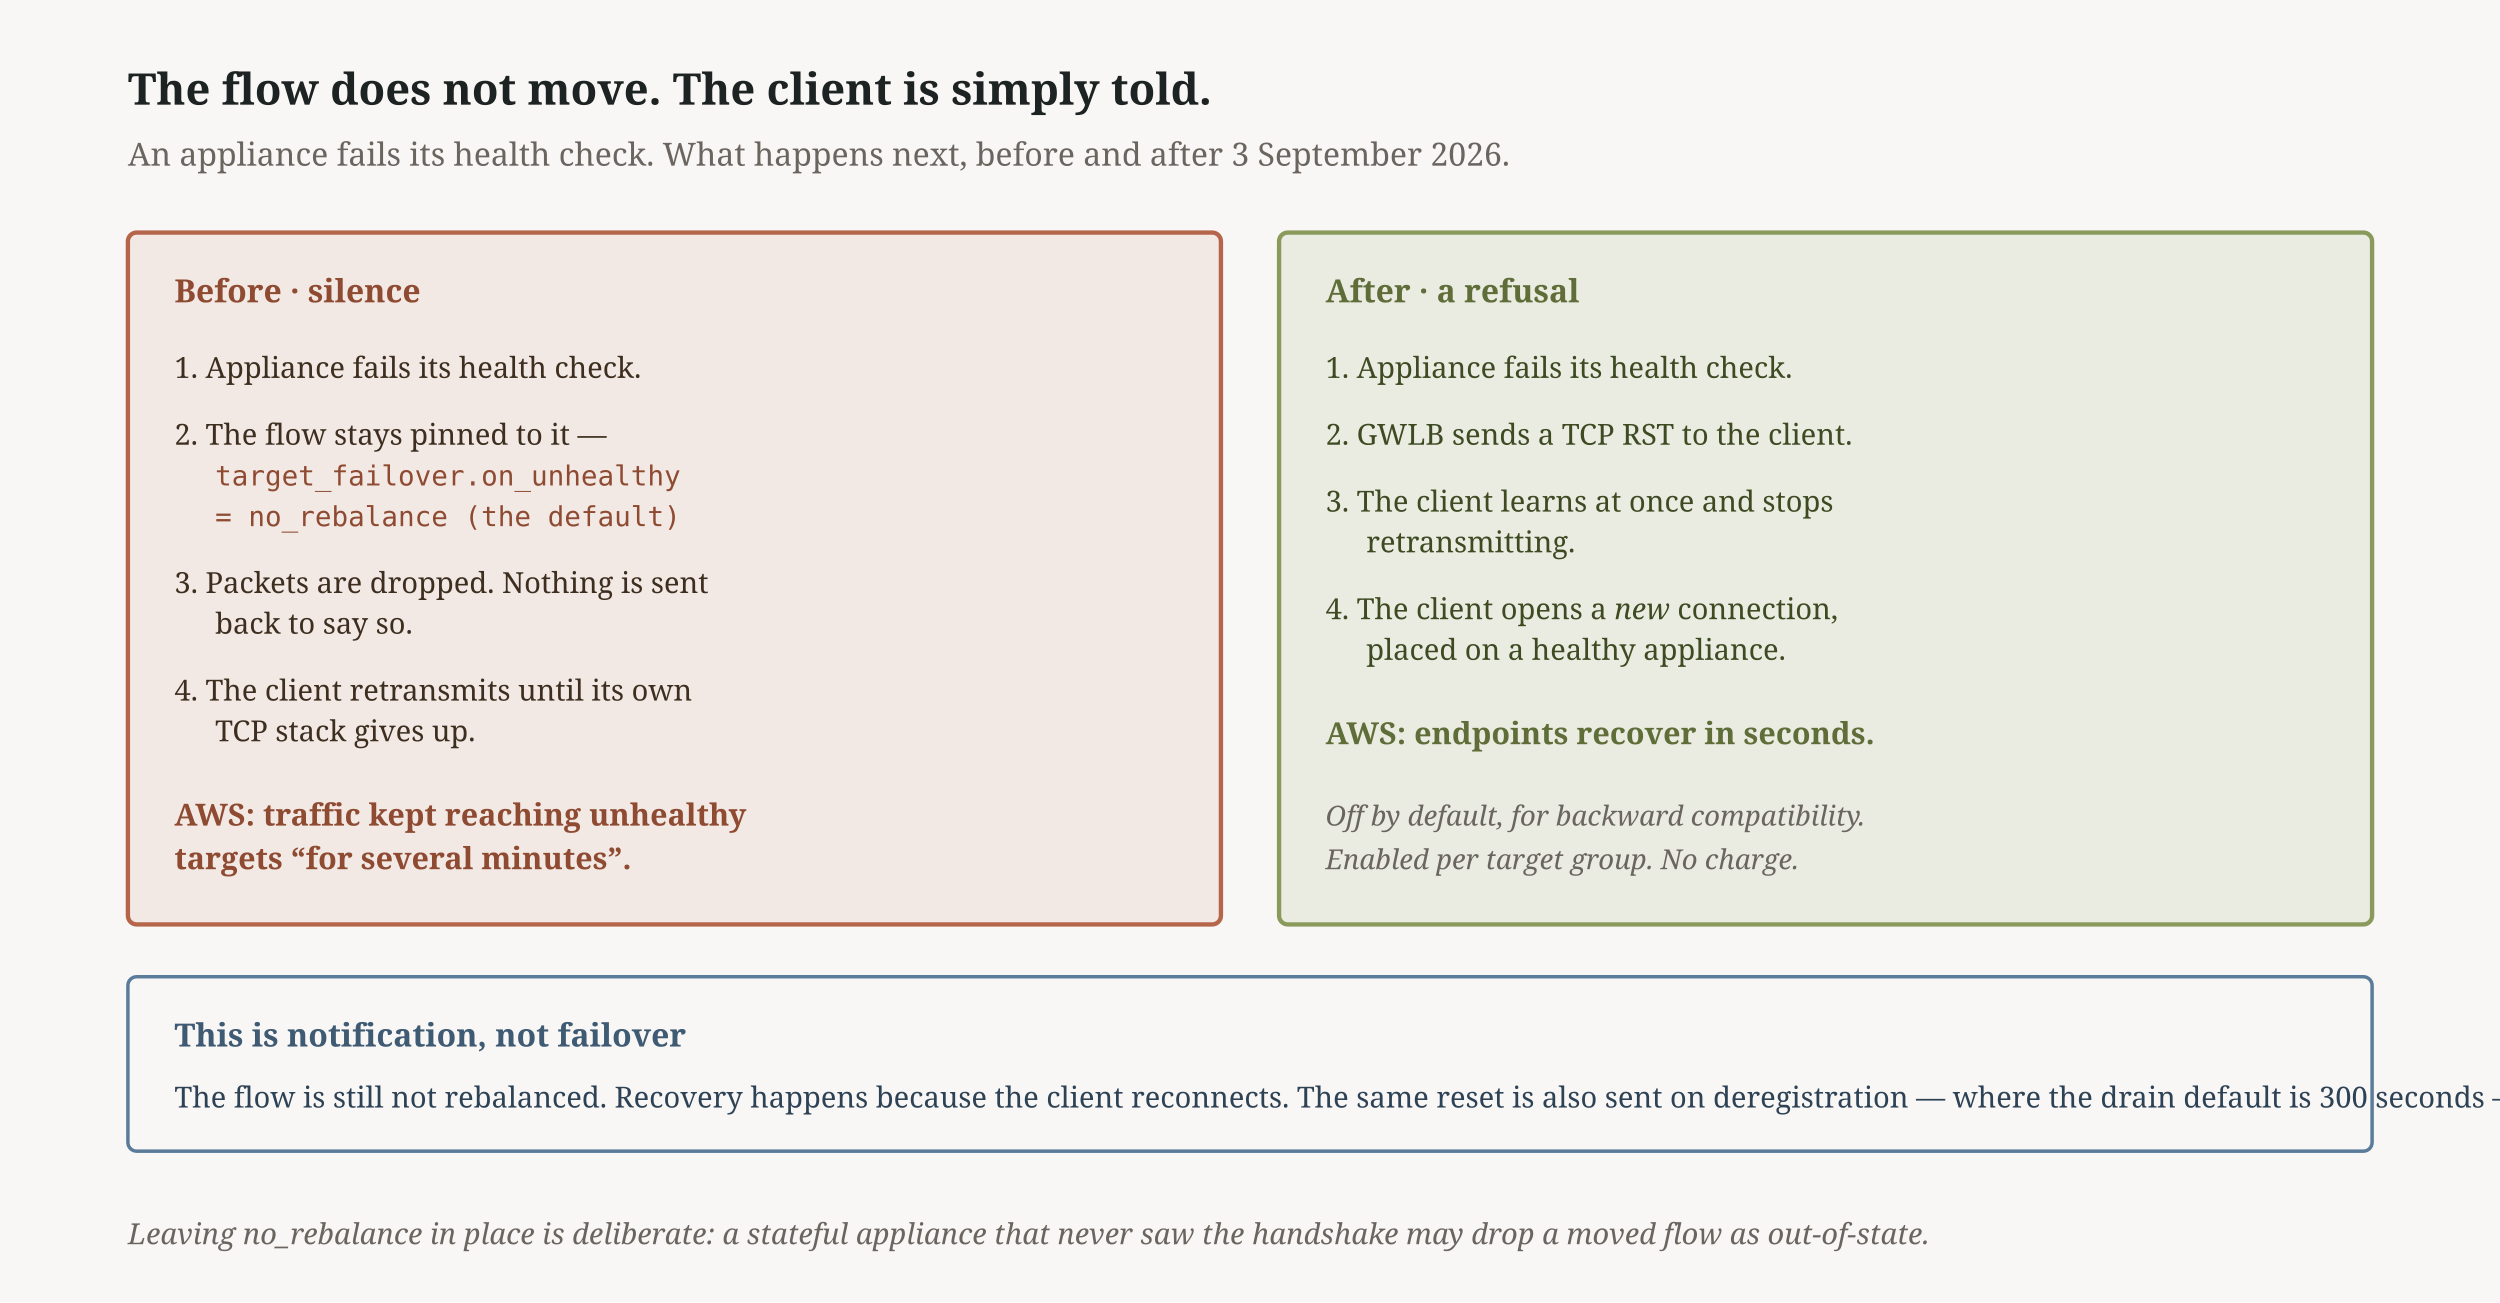
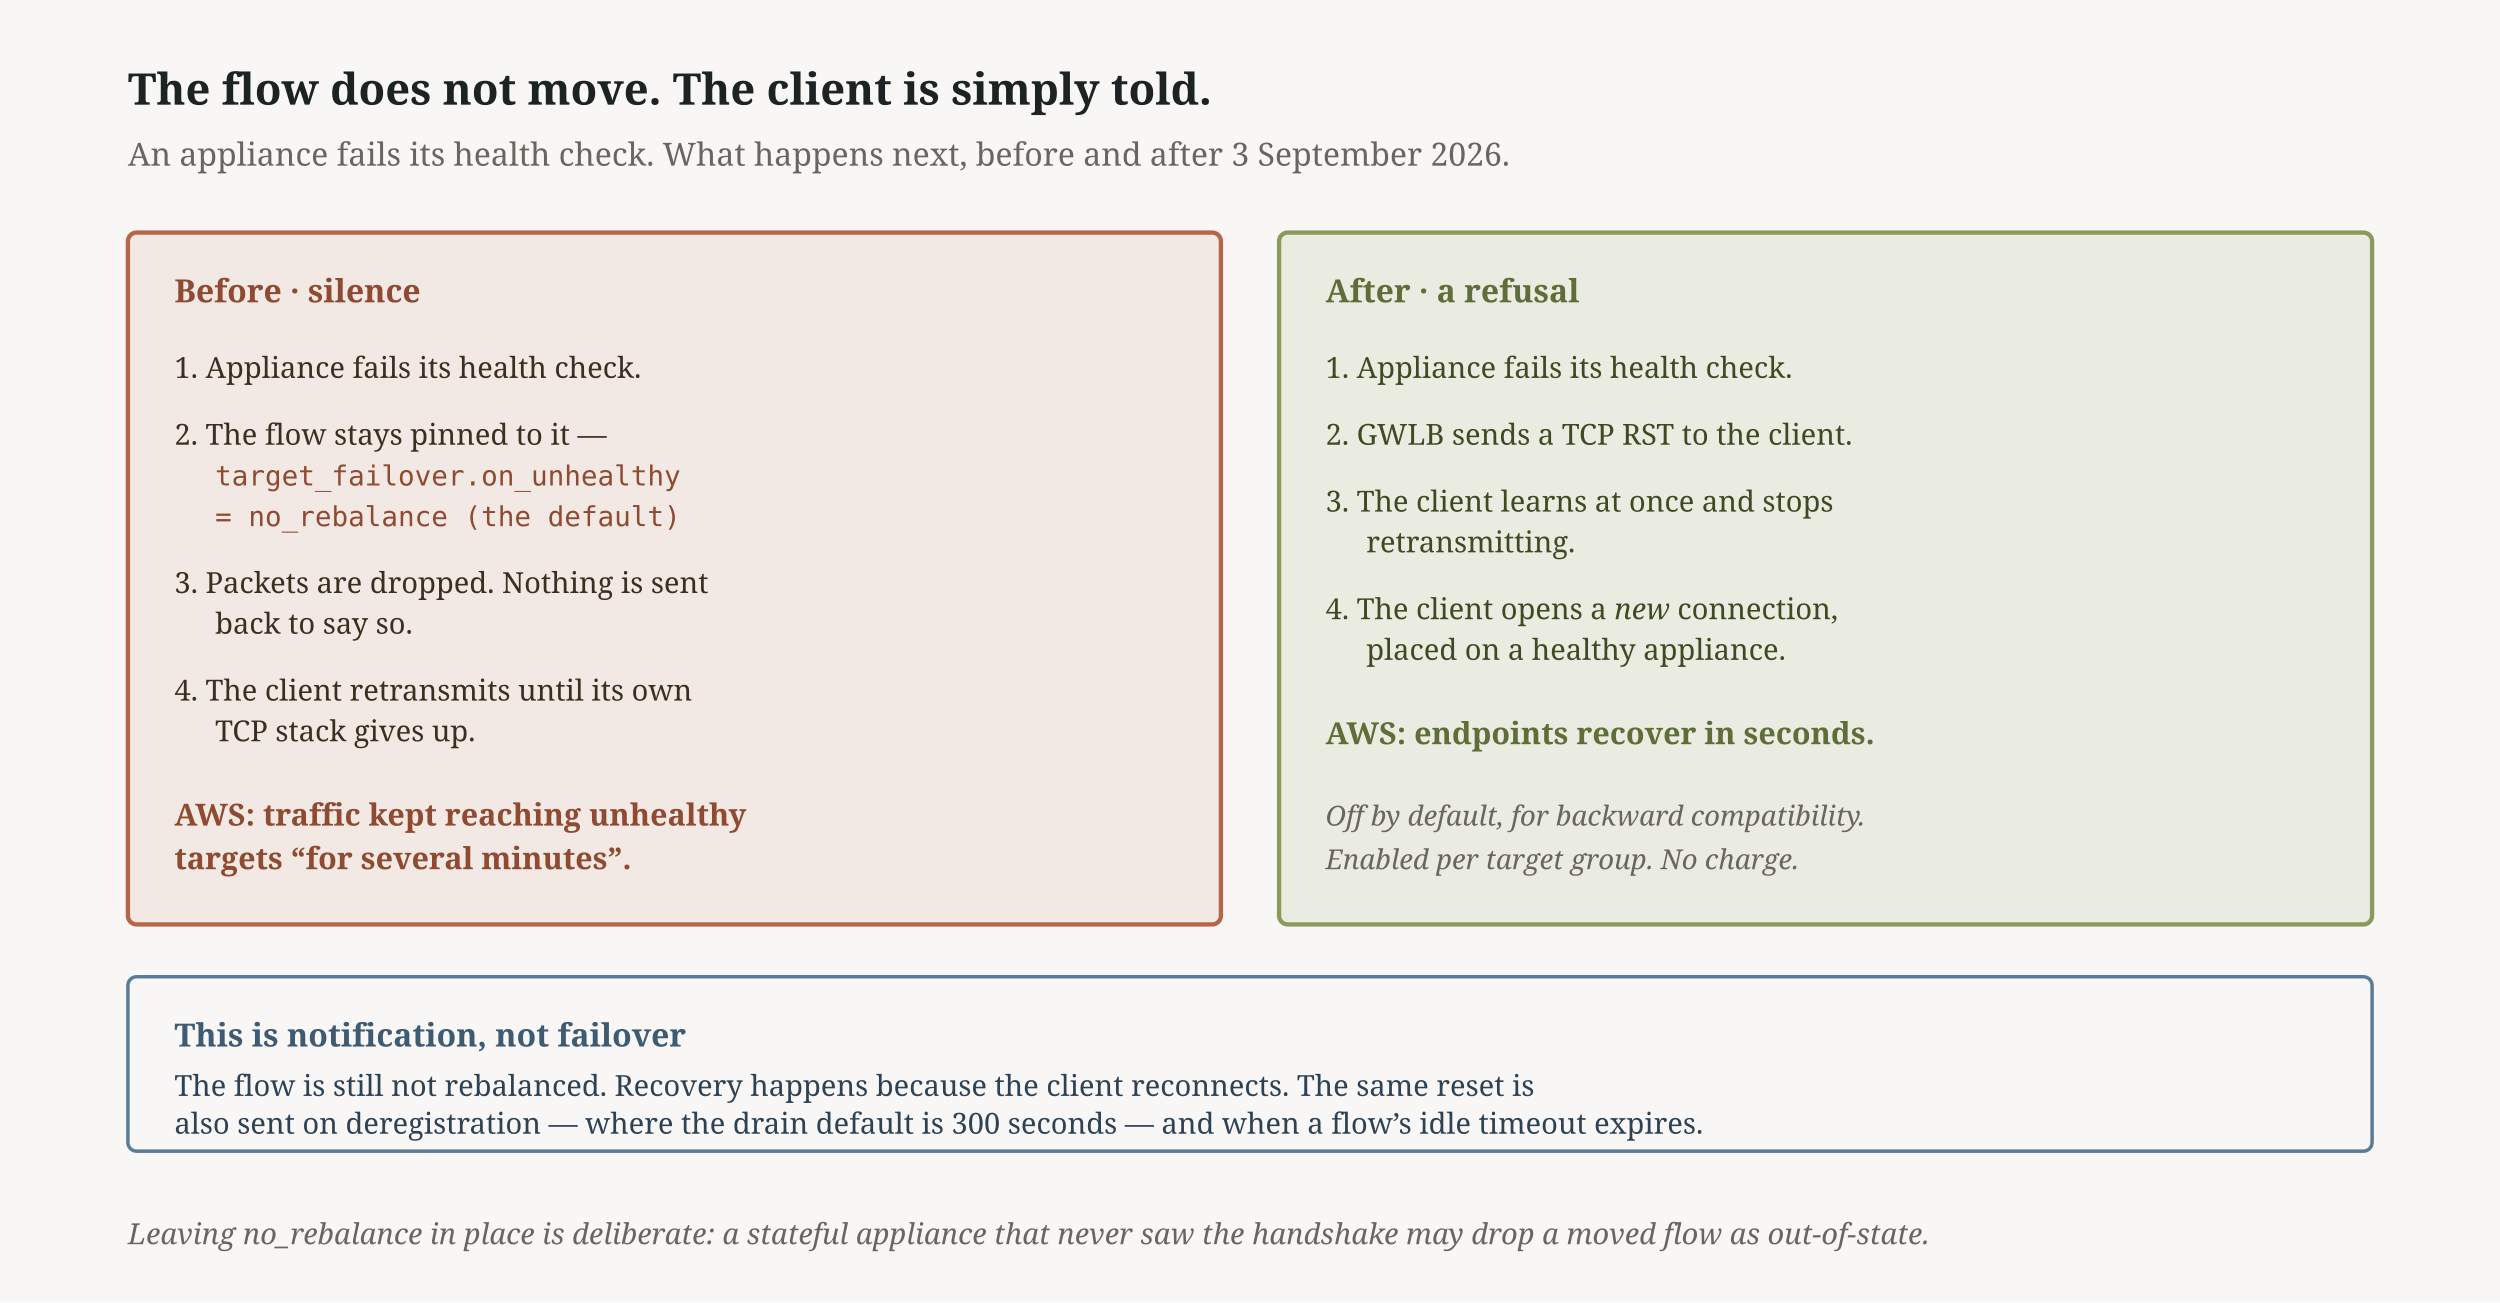
<svg xmlns="http://www.w3.org/2000/svg" viewBox="0 0 860 448" style="width:100%;max-width:860px;" role="img" aria-label="Diagram comparing an appliance failure in a Gateway Load Balancer inspection path before and after TCP Reset. On the left, before: the appliance fails its health check, the existing flow stays pinned to it because target_failover.on_unhealthy defaults to no_rebalance, packets are dropped silently, and the client retransmits until its own TCP stack times out, which AWS describes as several minutes. On the right, after: with TCP Reset enabled on the target group, Gateway Load Balancer sends a reset packet, the client learns immediately, and the client opens a new connection which is placed on a healthy appliance. A band across the bottom records that the flow itself is still not rebalanced, that recovery happens because the client reconnects, and that the same reset is sent on deregistration and on idle timeout expiry.">
  <rect width="860" height="448" fill="#F8F7F5" />
  <text x="44" y="36" font-family="Georgia, serif" font-size="15" font-weight="bold" fill="#1D2322">The flow does not move. The client is simply told.</text>
  <text x="44" y="57" font-family="Georgia, serif" font-size="11" fill="#6B6560">An appliance fails its health check. What happens next, before and after 3 September 2026.</text>
  <rect x="44" y="80" width="376" height="238" rx="3" fill="#B5654A" opacity="0.10" />
  <rect x="44" y="80" width="376" height="238" rx="3" fill="none" stroke="#B5654A" stroke-width="1.5" />
  <text x="60" y="104" font-family="Georgia, serif" font-size="11" font-weight="bold" fill="#8F4A32">Before · silence</text>
  <text x="60" y="130" font-family="Georgia, serif" font-size="10" fill="#3D2E20">1. Appliance fails its health check.</text>
  <text x="60" y="153" font-family="Georgia, serif" font-size="10" fill="#3D2E20">2. The flow stays pinned to it —</text>
  <text x="74" y="167" font-family="Consolas, monospace" font-size="9.5" fill="#8F4A32">target_failover.on_unhealthy</text>
  <text x="74" y="181" font-family="Consolas, monospace" font-size="9.5" fill="#8F4A32">= no_rebalance  (the default)</text>
  <text x="60" y="204" font-family="Georgia, serif" font-size="10" fill="#3D2E20">3. Packets are dropped. Nothing is sent</text>
  <text x="74" y="218" font-family="Georgia, serif" font-size="10" fill="#3D2E20">back to say so.</text>
  <text x="60" y="241" font-family="Georgia, serif" font-size="10" fill="#3D2E20">4. The client retransmits until its own</text>
  <text x="74" y="255" font-family="Georgia, serif" font-size="10" fill="#3D2E20">TCP stack gives up.</text>
  <text x="60" y="284" font-family="Georgia, serif" font-size="10.5" font-weight="bold" fill="#8F4A32">AWS: traffic kept reaching unhealthy</text>
  <text x="60" y="299" font-family="Georgia, serif" font-size="10.5" font-weight="bold" fill="#8F4A32">targets “for several minutes”.</text>
  <rect x="440" y="80" width="376" height="238" rx="3" fill="#8A9A5B" opacity="0.13" />
  <rect x="440" y="80" width="376" height="238" rx="3" fill="none" stroke="#8A9A5B" stroke-width="1.5" />
  <text x="456" y="104" font-family="Georgia, serif" font-size="11" font-weight="bold" fill="#5F6E38">After · a refusal</text>
  <text x="456" y="130" font-family="Georgia, serif" font-size="10" fill="#3D4A22">1. Appliance fails its health check.</text>
  <text x="456" y="153" font-family="Georgia, serif" font-size="10" fill="#3D4A22">2. GWLB sends a TCP RST to the client.</text>
  <text x="456" y="176" font-family="Georgia, serif" font-size="10" fill="#3D4A22">3. The client learns at once and stops</text>
  <text x="470" y="190" font-family="Georgia, serif" font-size="10" fill="#3D4A22">retransmitting.</text>
  <text x="456" y="213" font-family="Georgia, serif" font-size="10" fill="#3D4A22">4. The client opens a <tspan font-style="italic">new</tspan> connection,</text>
  <text x="470" y="227" font-family="Georgia, serif" font-size="10" fill="#3D4A22">placed on a healthy appliance.</text>
  <text x="456" y="256" font-family="Georgia, serif" font-size="10.5" font-weight="bold" fill="#5F6E38">AWS: endpoints recover in seconds.</text>
  <text x="456" y="284" font-family="Georgia, serif" font-size="9.5" font-style="italic" fill="#6B6560">Off by default, for backward compatibility.</text>
  <text x="456" y="299" font-family="Georgia, serif" font-size="9.5" font-style="italic" fill="#6B6560">Enabled per target group. No charge.</text>
  <rect x="44" y="336" width="772" height="60" rx="3" fill="none" stroke="#5B7B9A" stroke-width="1.2" />
  <text x="60" y="360" font-family="Georgia, serif" font-size="11" font-weight="bold" fill="#3F5A73">This is notification, not failover</text>
-   <text x="60" y="381" font-family="Georgia, serif" font-size="10" fill="#2E4256">The flow is still not rebalanced. Recovery happens because the client reconnects. The same reset is also sent on deregistration — where the drain default is 300 seconds — and when a flow's idle timeout expires.</text>
+   <text x="60" y="377" font-family="Georgia, serif" font-size="10" fill="#2E4256">The flow is still not rebalanced. Recovery happens because the client reconnects. The same reset is</text>
+   <text x="60" y="390" font-family="Georgia, serif" font-size="10" fill="#2E4256">also sent on deregistration — where the drain default is 300 seconds — and when a flow’s idle timeout expires.</text>
  <text x="44" y="428" font-family="Georgia, serif" font-size="10" font-style="italic" fill="#6B6560">Leaving no_rebalance in place is deliberate: a stateful appliance that never saw the handshake may drop a moved flow as out-of-state.</text>
</svg>
